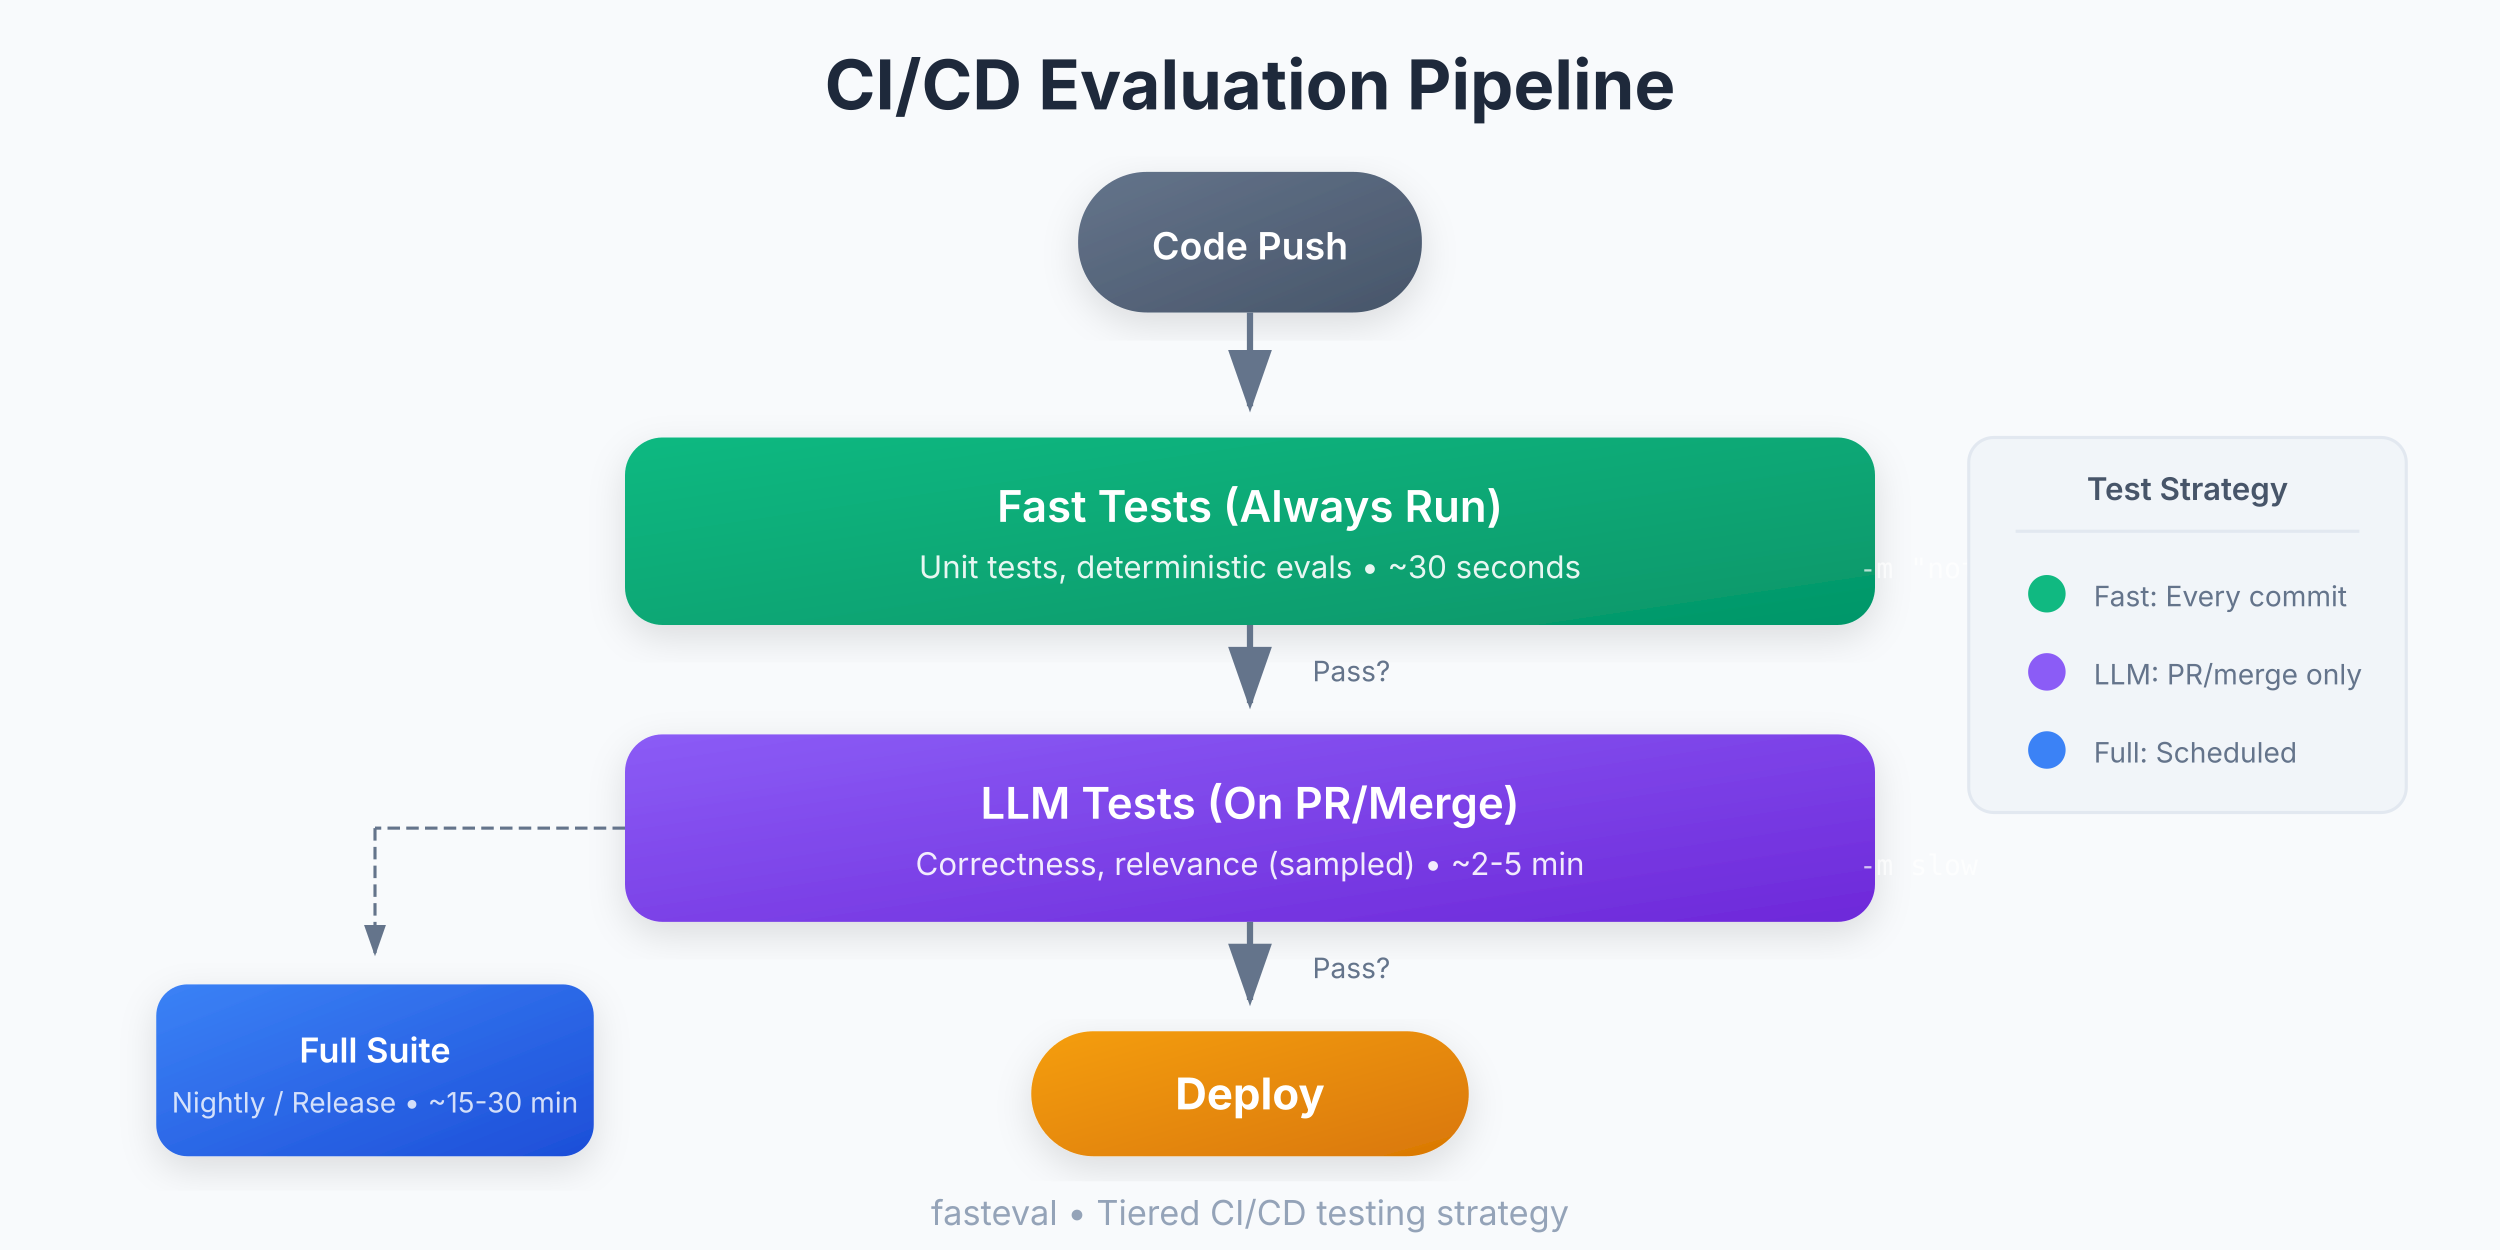
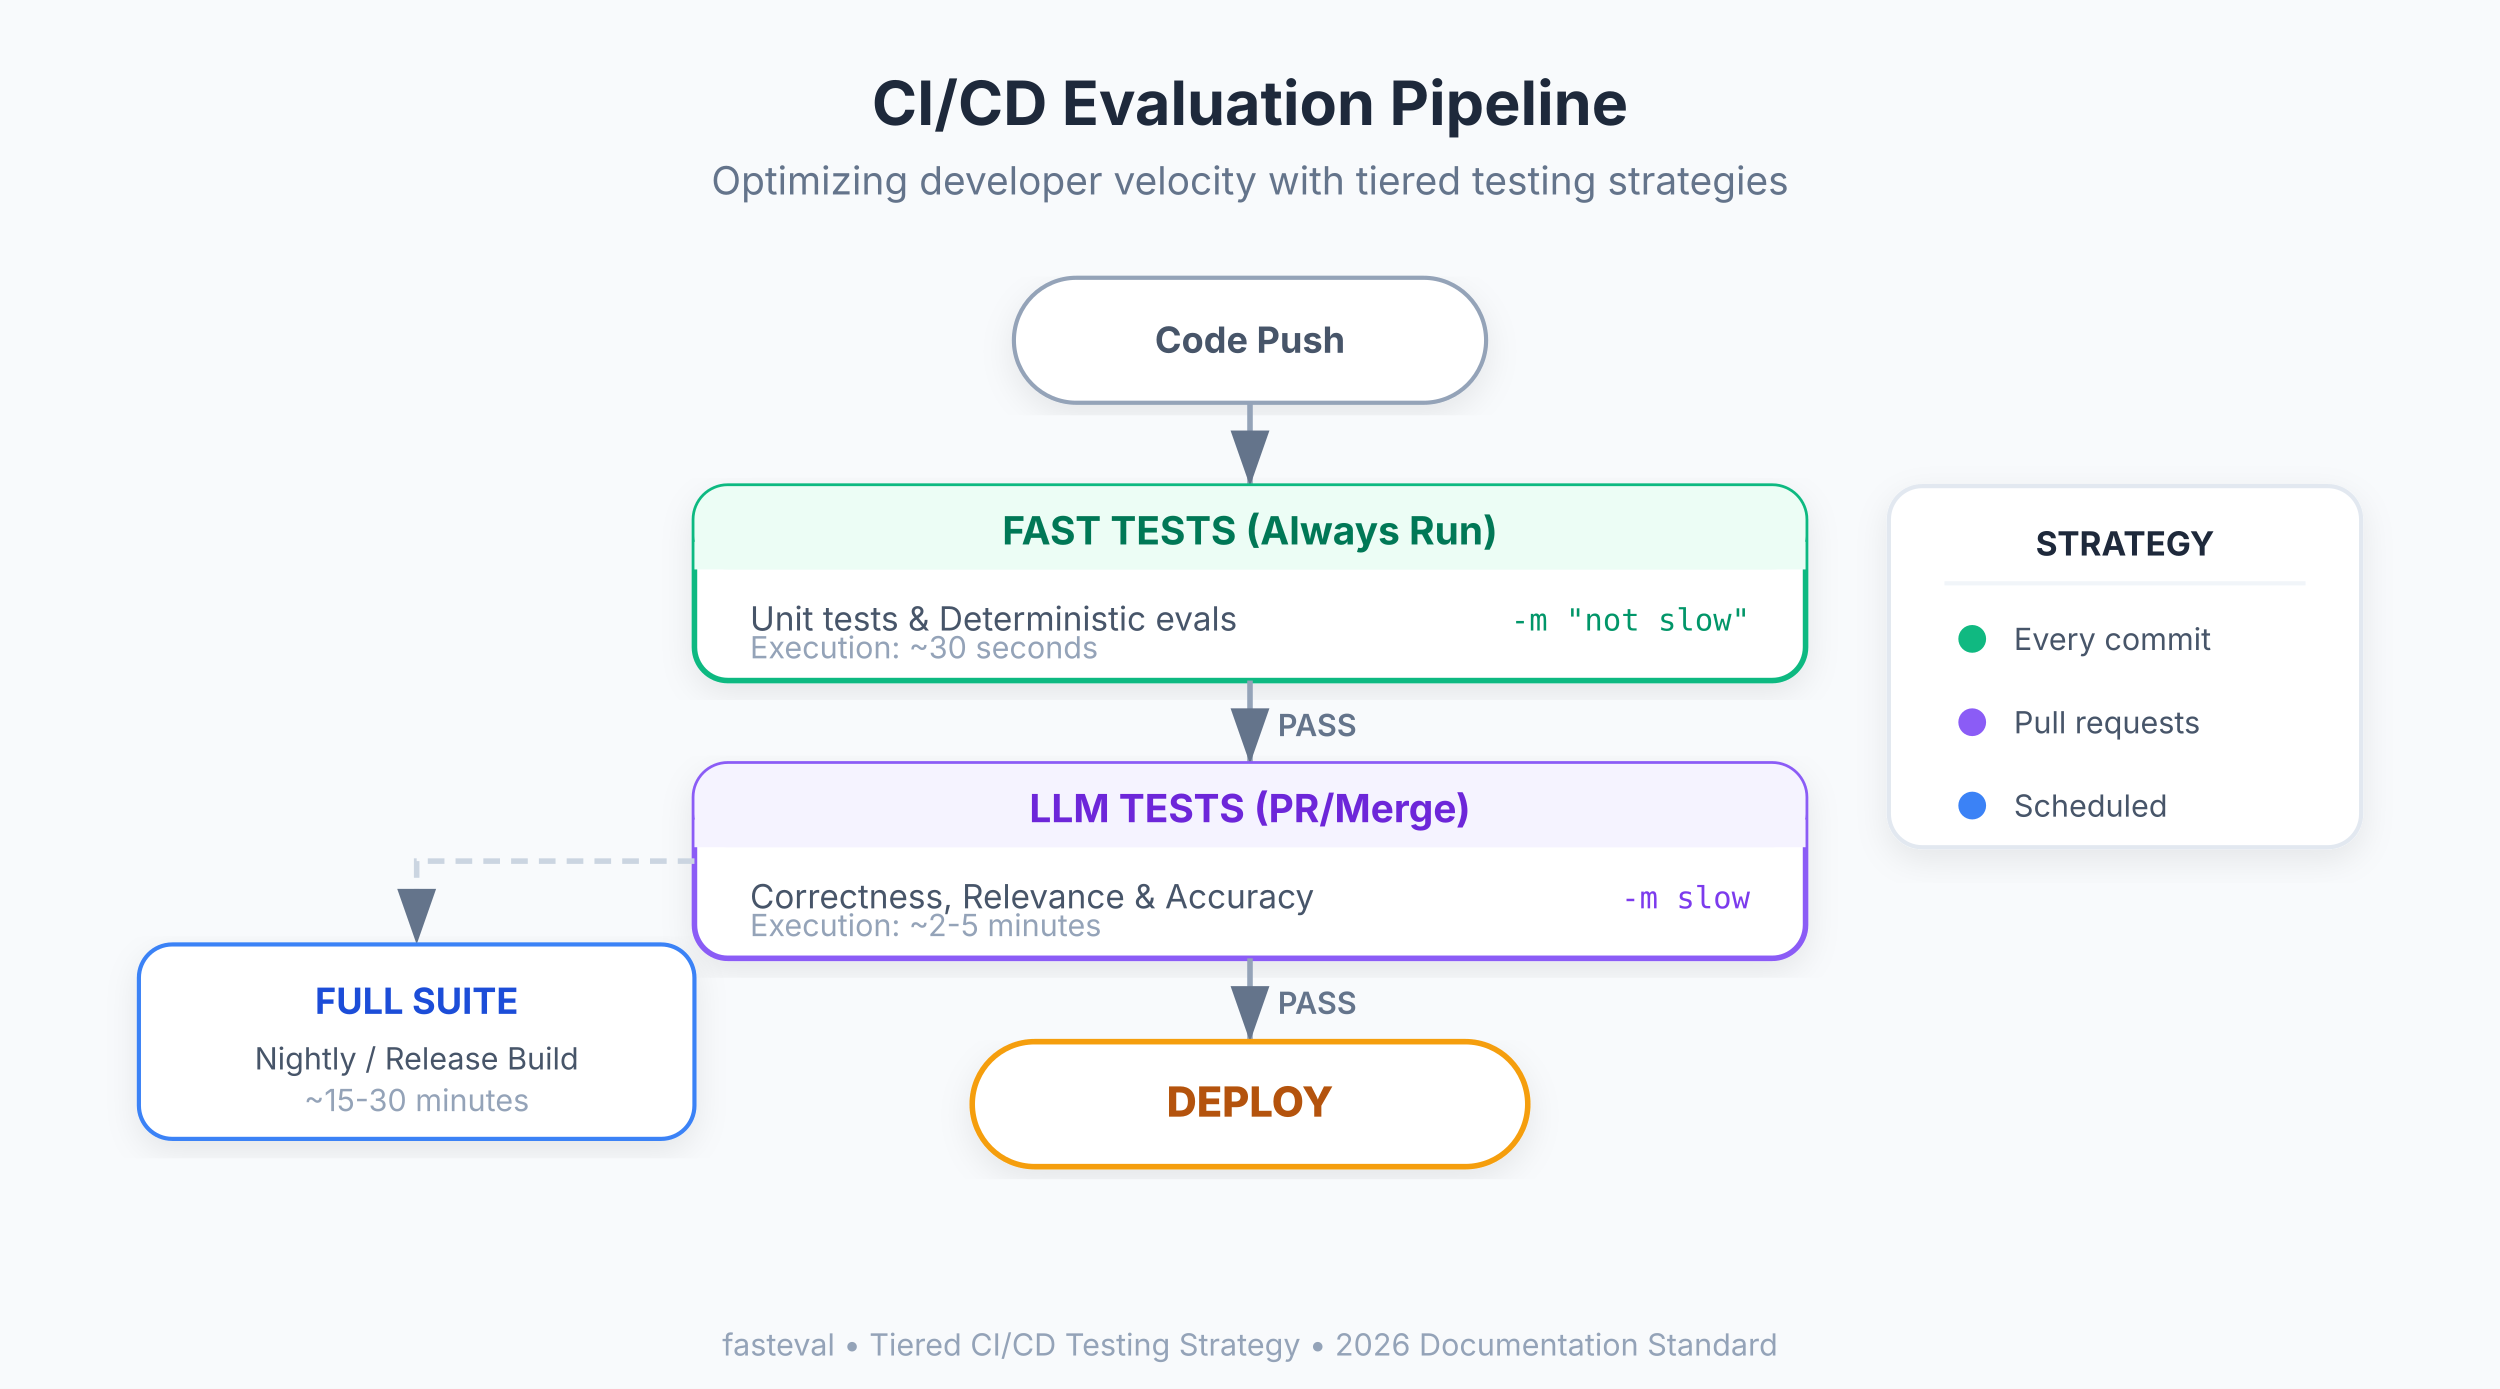
- <svg xmlns="http://www.w3.org/2000/svg" viewBox="0 0 800 400" font-family="system-ui, -apple-system, sans-serif">
+ <svg xmlns="http://www.w3.org/2000/svg" viewBox="0 0 900 500" font-family="Inter, system-ui, -apple-system, sans-serif">
  <defs>
-     <linearGradient id="pushGrad" x1="0%" y1="0%" x2="100%" y2="100%">
-       <stop offset="0%" style="stop-color:#64748b" />
-       <stop offset="100%" style="stop-color:#475569" />
-     </linearGradient>
-     <linearGradient id="fastGrad" x1="0%" y1="0%" x2="100%" y2="100%">
-       <stop offset="0%" style="stop-color:#10b981" />
-       <stop offset="100%" style="stop-color:#059669" />
-     </linearGradient>
-     <linearGradient id="llmGrad" x1="0%" y1="0%" x2="100%" y2="100%">
-       <stop offset="0%" style="stop-color:#8b5cf6" />
-       <stop offset="100%" style="stop-color:#6d28d9" />
-     </linearGradient>
-     <linearGradient id="fullGrad" x1="0%" y1="0%" x2="100%" y2="100%">
-       <stop offset="0%" style="stop-color:#3b82f6" />
-       <stop offset="100%" style="stop-color:#1d4ed8" />
-     </linearGradient>
-     <linearGradient id="deployGrad" x1="0%" y1="0%" x2="100%" y2="100%">
-       <stop offset="0%" style="stop-color:#f59e0b" />
-       <stop offset="100%" style="stop-color:#d97706" />
-     </linearGradient>
-     <filter id="shadowCI" x="-20%" y="-20%" width="140%" height="140%">
-       <feDropShadow dx="0" dy="4" stdDeviation="6" flood-opacity="0.12" />
+     <filter id="shadow" x="-10%" y="-10%" width="120%" height="120%">
+       <feDropShadow dx="0" dy="4" stdDeviation="6" flood-opacity="0.08" />
    </filter>
-     <marker id="arrowCI" markerWidth="10" markerHeight="7" refX="9" refY="3.5" orient="auto">
+     <marker id="arrowhead" markerWidth="10" markerHeight="7" refX="10" refY="3.5" orient="auto">
      <polygon points="0 0, 10 3.5, 0 7" fill="#64748b" />
    </marker>
  </defs>
-   <rect width="800" height="400" fill="#f8fafc" />
-   <text x="400" y="35" text-anchor="middle" font-size="22" font-weight="700" fill="#1e293b">CI/CD Evaluation Pipeline</text>
-   <g filter="url(#shadowCI)">
-     <rect x="345" y="55" width="110" height="45" rx="22" fill="url(#pushGrad)" />
-     <text x="400" y="83" text-anchor="middle" font-size="12" font-weight="600" fill="white">Code Push</text>
+   <rect width="900" height="500" fill="#f8fafc" />
+   <text x="450" y="45" text-anchor="middle" font-size="22" font-weight="700" fill="#1e293b">CI/CD Evaluation Pipeline</text>
+   <text x="450" y="70" text-anchor="middle" font-size="14" fill="#64748b">Optimizing developer velocity with tiered testing strategies</text>
+   <g filter="url(#shadow)" transform="translate(365, 100)">
+     <rect width="170" height="45" rx="22.5" fill="white" stroke="#94a3b8" stroke-width="1.5" />
+     <text x="85" y="27" text-anchor="middle" font-size="13" font-weight="700" fill="#475569">Code Push</text>
  </g>
-   <line x1="400" y1="100" x2="400" y2="130" stroke="#64748b" stroke-width="2" marker-end="url(#arrowCI)" />
-   <g filter="url(#shadowCI)">
-     <rect x="200" y="140" width="400" height="60" rx="12" fill="url(#fastGrad)" />
-     <text x="400" y="167" text-anchor="middle" font-size="14" font-weight="600" fill="white">Fast Tests (Always Run)</text>
-     <text x="400" y="185" text-anchor="middle" font-size="10" fill="rgba(255,255,255,0.9)">Unit tests, deterministic evals • ~30 seconds</text>
+   <line x1="450" y1="145" x2="450" y2="175" stroke="#94a3b8" stroke-width="2" marker-end="url(#arrowhead)" />
+   <g transform="translate(250, 175)" filter="url(#shadow)">
+     <rect width="400" height="70" rx="12" fill="white" stroke="#10b981" stroke-width="2" />
+     <rect width="400" height="30" rx="12" fill="#ecfdf5" />
+     <rect y="20" width="400" height="10" fill="#ecfdf5" />
+     <text x="200" y="21" text-anchor="middle" font-size="14" font-weight="700" fill="#047857">FAST TESTS (Always Run)</text>
+     <text x="20" y="52" font-size="12" fill="#475569">Unit tests &amp; Deterministic evals</text>
+     <text x="380" y="52" text-anchor="end" font-family="monospace" font-size="11" fill="#059669">-m "not slow"</text>
+     <text x="20" y="62" font-size="11" fill="#94a3b8">Execution: ~30 seconds</text>
  </g>
-   <text x="595" y="185" font-size="9" fill="rgba(255,255,255,0.7)" font-family="monospace">-m "not slow"</text>
-   <line x1="400" y1="200" x2="400" y2="225" stroke="#64748b" stroke-width="2" marker-end="url(#arrowCI)" />
-   <text x="420" y="218" font-size="9" fill="#64748b">Pass?</text>
-   <g filter="url(#shadowCI)">
-     <rect x="200" y="235" width="400" height="60" rx="12" fill="url(#llmGrad)" />
-     <text x="400" y="262" text-anchor="middle" font-size="14" font-weight="600" fill="white">LLM Tests (On PR/Merge)</text>
-     <text x="400" y="280" text-anchor="middle" font-size="10" fill="rgba(255,255,255,0.9)">Correctness, relevance (sampled) • ~2-5 min</text>
+   <line x1="450" y1="245" x2="450" y2="275" stroke="#94a3b8" stroke-width="2" marker-end="url(#arrowhead)" />
+   <text x="460" y="265" font-size="11" font-weight="600" fill="#64748b">PASS</text>
+   <g transform="translate(250, 275)" filter="url(#shadow)">
+     <rect width="400" height="70" rx="12" fill="white" stroke="#8b5cf6" stroke-width="2" />
+     <rect width="400" height="30" rx="12" fill="#f5f3ff" />
+     <rect y="20" width="400" height="10" fill="#f5f3ff" />
+     <text x="200" y="21" text-anchor="middle" font-size="14" font-weight="700" fill="#6d28d9">LLM TESTS (PR/Merge)</text>
+     <text x="20" y="52" font-size="12" fill="#475569">Correctness, Relevance &amp; Accuracy</text>
+     <text x="380" y="52" text-anchor="end" font-family="monospace" font-size="11" fill="#7c3aed">-m slow</text>
+     <text x="20" y="62" font-size="11" fill="#94a3b8">Execution: ~2-5 minutes</text>
  </g>
-   <text x="595" y="280" font-size="9" fill="rgba(255,255,255,0.7)" font-family="monospace">-m slow</text>
-   <line x1="200" y1="265" x2="120" y2="265" stroke="#64748b" stroke-width="1" stroke-dasharray="4,2" />
-   <line x1="120" y1="265" x2="120" y2="305" stroke="#64748b" stroke-width="1" stroke-dasharray="4,2" marker-end="url(#arrowCI)" />
-   <g filter="url(#shadowCI)">
-     <rect x="50" y="315" width="140" height="55" rx="10" fill="url(#fullGrad)" />
-     <text x="120" y="340" text-anchor="middle" font-size="11" font-weight="600" fill="white">Full Suite</text>
-     <text x="120" y="356" text-anchor="middle" font-size="9" fill="rgba(255,255,255,0.8)">Nightly / Release • ~15-30 min</text>
+   <path d="M 250 310 L 150 310 L 150 340" fill="none" stroke="#cbd5e1" stroke-width="2" stroke-dasharray="6 4" marker-end="url(#arrowhead)" />
+   <g transform="translate(50, 340)" filter="url(#shadow)">
+     <rect width="200" height="70" rx="12" fill="white" stroke="#3b82f6" stroke-width="1.5" />
+     <text x="100" y="25" text-anchor="middle" font-size="13" font-weight="700" fill="#1d4ed8">FULL SUITE</text>
+     <text x="100" y="45" text-anchor="middle" font-size="11" fill="#475569">Nightly / Release Build</text>
+     <text x="100" y="60" text-anchor="middle" font-size="11" fill="#94a3b8">~15-30 minutes</text>
  </g>
-   <line x1="400" y1="295" x2="400" y2="320" stroke="#64748b" stroke-width="2" marker-end="url(#arrowCI)" />
-   <text x="420" y="313" font-size="9" fill="#64748b">Pass?</text>
-   <g filter="url(#shadowCI)">
-     <rect x="330" y="330" width="140" height="40" rx="20" fill="url(#deployGrad)" />
-     <text x="400" y="355" text-anchor="middle" font-size="14" font-weight="700" fill="white">Deploy</text>
+   <line x1="450" y1="345" x2="450" y2="375" stroke="#94a3b8" stroke-width="2" marker-end="url(#arrowhead)" />
+   <text x="460" y="365" font-size="11" font-weight="600" fill="#64748b">PASS</text>
+   <g transform="translate(350, 375)" filter="url(#shadow)">
+     <rect width="200" height="45" rx="22.5" fill="white" stroke="#f59e0b" stroke-width="2" />
+     <text x="100" y="27" text-anchor="middle" font-size="15" font-weight="800" fill="#b45309">DEPLOY</text>
  </g>
-   <g>
-     <rect x="630" y="140" width="140" height="120" rx="8" fill="#f1f5f9" stroke="#e2e8f0" stroke-width="1" />
-     <text x="700" y="160" text-anchor="middle" font-size="10" font-weight="600" fill="#475569">Test Strategy</text>
-     <line x1="645" y1="170" x2="755" y2="170" stroke="#e2e8f0" stroke-width="1" />
-     <circle cx="655" cy="190" r="6" fill="#10b981" />
-     <text x="670" y="194" font-size="9" fill="#64748b">Fast: Every commit</text>
-     <circle cx="655" cy="215" r="6" fill="#8b5cf6" />
-     <text x="670" y="219" font-size="9" fill="#64748b">LLM: PR/merge only</text>
-     <circle cx="655" cy="240" r="6" fill="#3b82f6" />
-     <text x="670" y="244" font-size="9" fill="#64748b">Full: Scheduled</text>
+   <g transform="translate(680, 175)">
+     <rect width="170" height="130" rx="12" fill="white" stroke="#e2e8f0" stroke-width="1.5" filter="url(#shadow)" />
+     <text x="85" y="25" text-anchor="middle" font-size="12" font-weight="700" fill="#1e293b">STRATEGY</text>
+     <line x1="20" y1="35" x2="150" y2="35" stroke="#f1f5f9" stroke-width="1.5" />
+     <circle cx="30" cy="55" r="5" fill="#10b981" />
+     <text x="45" y="59" font-size="11" fill="#475569">Every commit</text>
+     <circle cx="30" cy="85" r="5" fill="#8b5cf6" />
+     <text x="45" y="89" font-size="11" fill="#475569">Pull requests</text>
+     <circle cx="30" cy="115" r="5" fill="#3b82f6" />
+     <text x="45" y="119" font-size="11" fill="#475569">Scheduled</text>
  </g>
-   <text x="400" y="392" text-anchor="middle" font-size="11" fill="#94a3b8">fasteval • Tiered CI/CD testing strategy</text>
+   <text x="450" y="488" text-anchor="middle" font-size="11" fill="#94a3b8">fasteval • Tiered CI/CD Testing Strategy • 2026 Documentation Standard</text>
</svg>
